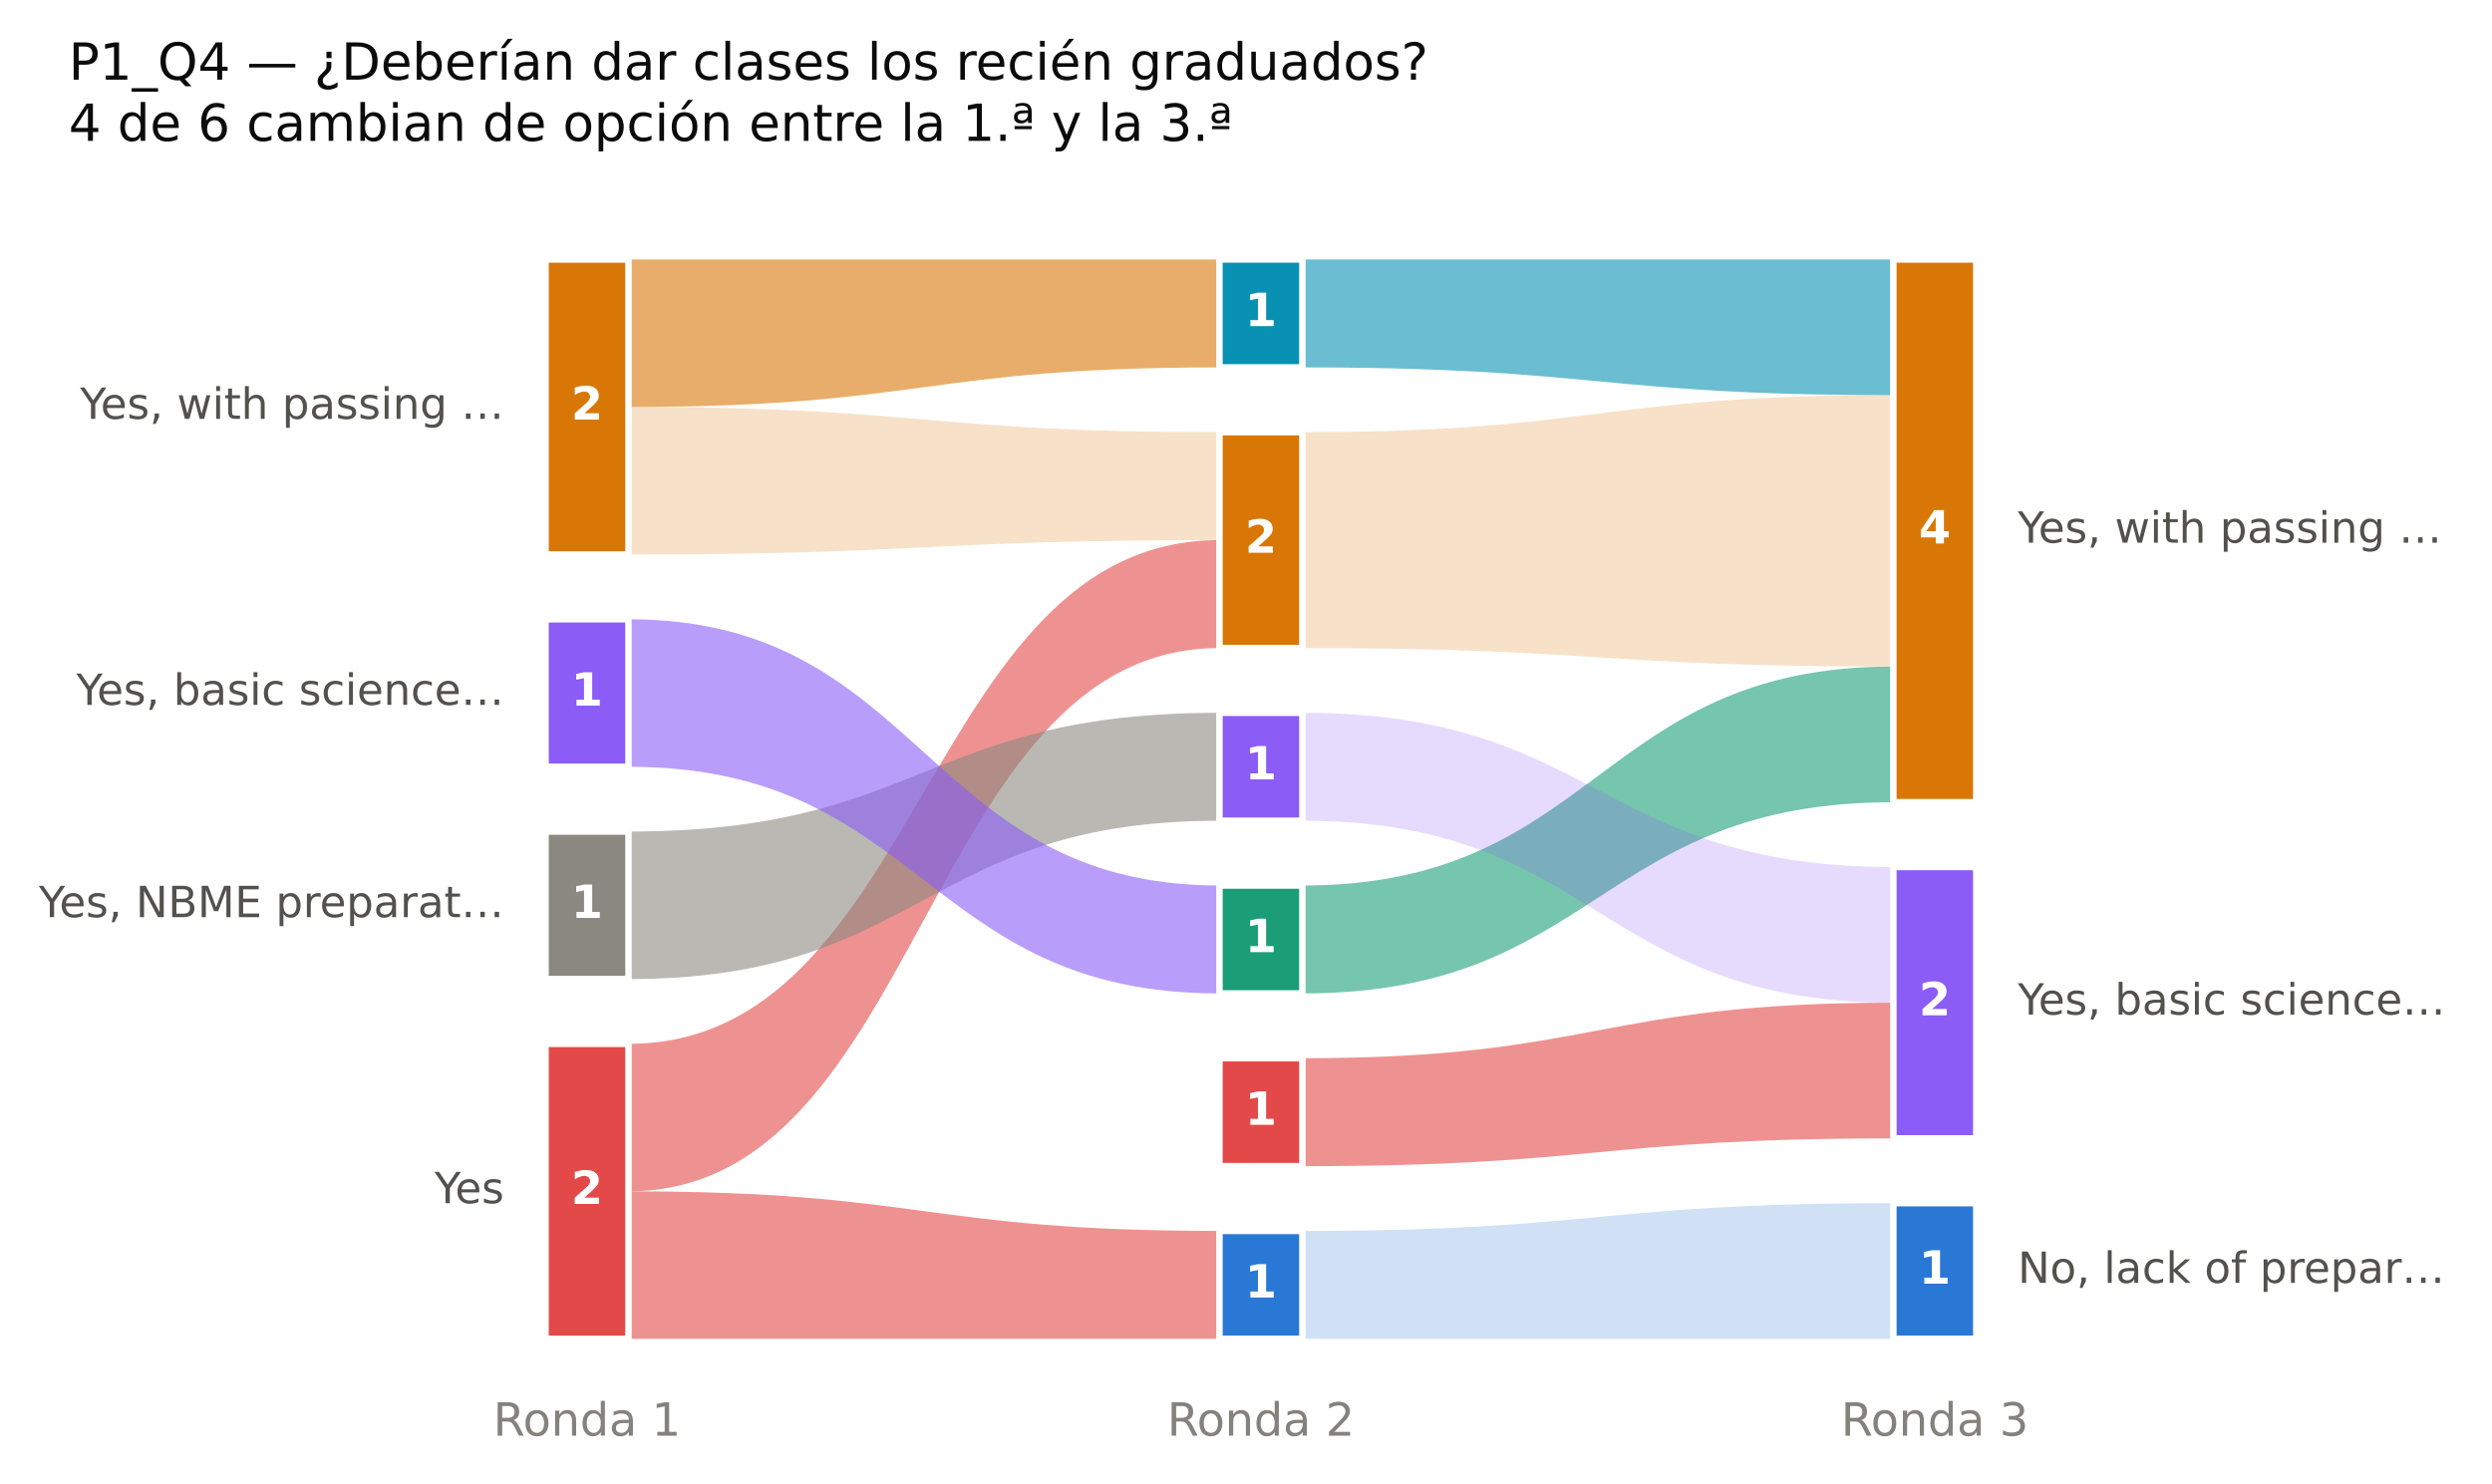
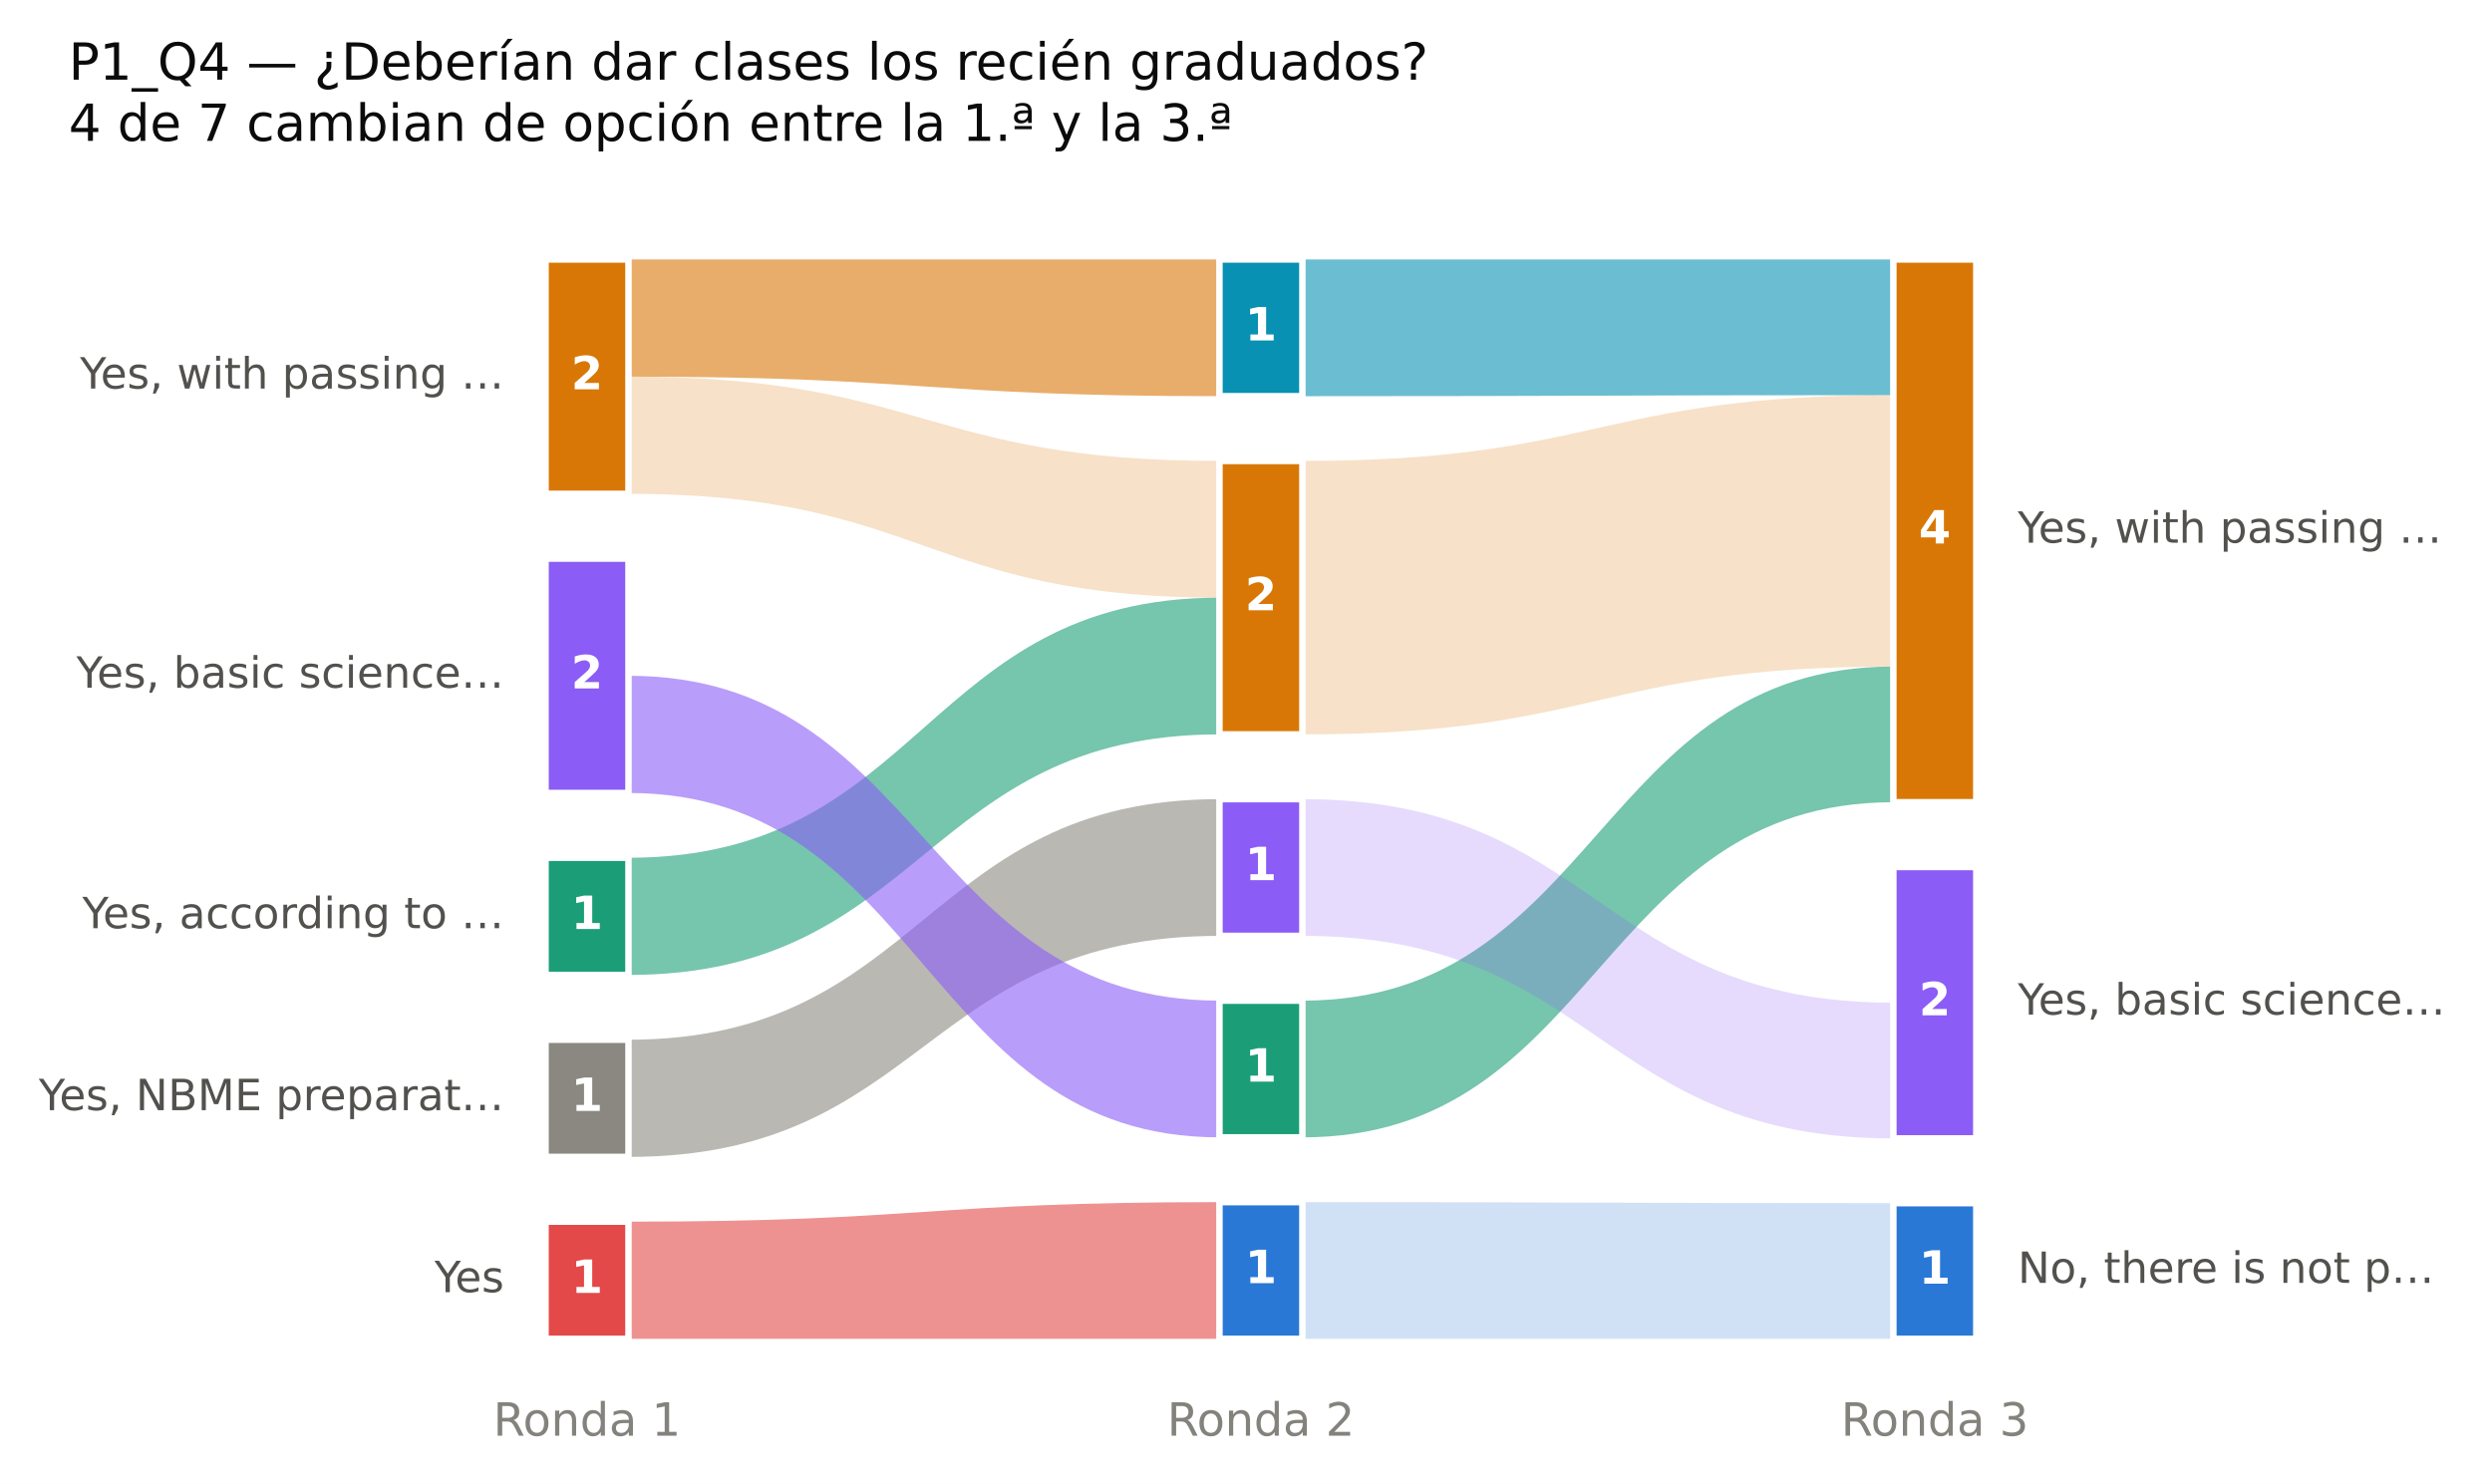
<svg xmlns="http://www.w3.org/2000/svg" width="462.717pt" height="275.583pt" viewBox="0 0 462.717 275.583" version="1.1">
  <defs>
    <style type="text/css">*{stroke-linejoin: round; stroke-linecap: butt}</style>
  </defs>
  <g id="figure_1">
    <g id="patch_1">
      <path d="M -0 275.583  L 462.717 275.583  L 462.717 0  L -0 0  z " style="fill: #ffffff" />
    </g>
    <g id="axes_1">
      <g id="patch_2">
        <path d="M 12.739 256.657  L 455.517 256.657  L 455.517 36.157  L 12.739 36.157  z " style="fill: #ffffff" />
      </g>
      <g id="patch_3">
-         <path d="M 116.695 248.638  C 171.561 248.638 171.561 248.638 226.427 248.638  L 226.427 228.593  C 171.561 228.593 171.561 221.243 116.695 221.243  z " clip-path="url(#pcd9b5cde28)" style="fill: #e34948; opacity: 0.6" />
+         <path d="M 116.695 248.638  C 171.561 248.638 171.561 248.638 226.427 248.638  L 226.427 223.248  C 171.561 223.248 171.561 226.875 116.695 226.875  z " clip-path="url(#p6659bdbb41)" style="fill: #e34948; opacity: 0.6" />
      </g>
      <g id="patch_4">
-         <path d="M 116.695 221.243  C 171.561 221.243 171.561 120.348 226.427 120.348  L 226.427 100.302  C 171.561 100.302 171.561 193.848 116.695 193.848  z " clip-path="url(#pcd9b5cde28)" style="fill: #e34948; opacity: 0.6" />
+         <path d="M 116.695 214.848  C 171.561 214.848 171.561 173.802 226.427 173.802  L 226.427 148.411  C 171.561 148.411 171.561 193.084 116.695 193.084  z " clip-path="url(#p6659bdbb41)" style="fill: #8a8880; opacity: 0.6" />
      </g>
      <g id="patch_5">
-         <path d="M 116.695 181.82  C 171.561 181.82 171.561 152.42 226.427 152.42  L 226.427 132.375  C 171.561 132.375 171.561 154.425 116.695 154.425  z " clip-path="url(#pcd9b5cde28)" style="fill: #8a8880; opacity: 0.6" />
+         <path d="M 116.695 181.057  C 171.561 181.057 171.561 136.384 226.427 136.384  L 226.427 110.993  C 171.561 110.993 171.561 159.293 116.695 159.293  z " clip-path="url(#p6659bdbb41)" style="fill: #1b9e77; opacity: 0.6" />
      </g>
      <g id="patch_6">
-         <path d="M 116.695 142.398  C 171.561 142.398 171.561 184.493 226.427 184.493  L 226.427 164.448  C 171.561 164.448 171.561 115.002 116.695 115.002  z " clip-path="url(#pcd9b5cde28)" style="fill: #8b5cf6; opacity: 0.6" />
+         <path d="M 116.695 147.266  C 171.561 147.266 171.561 211.22 226.427 211.22  L 226.427 185.829  C 171.561 185.829 171.561 125.502 116.695 125.502  z " clip-path="url(#p6659bdbb41)" style="fill: #8b5cf6; opacity: 0.6" />
      </g>
      <g id="patch_7">
-         <path d="M 116.695 102.975  C 171.561 102.975 171.561 100.302 226.427 100.302  L 226.427 80.257  C 171.561 80.257 171.561 75.579 116.695 75.579  z " clip-path="url(#pcd9b5cde28)" style="fill: #d97706; opacity: 0.22" />
+         <path d="M 116.695 91.711  C 171.561 91.711 171.561 110.993 226.427 110.993  L 226.427 85.602  C 171.561 85.602 171.561 69.948 116.695 69.948  z " clip-path="url(#p6659bdbb41)" style="fill: #d97706; opacity: 0.22" />
      </g>
      <g id="patch_8">
-         <path d="M 116.695 75.579  C 171.561 75.579 171.561 68.229 226.427 68.229  L 226.427 48.184  C 171.561 48.184 171.561 48.184 116.695 48.184  z " clip-path="url(#pcd9b5cde28)" style="fill: #d97706; opacity: 0.6" />
+         <path d="M 116.695 69.948  C 171.561 69.948 171.561 73.575 226.427 73.575  L 226.427 48.184  C 171.561 48.184 171.561 48.184 116.695 48.184  z " clip-path="url(#p6659bdbb41)" style="fill: #d97706; opacity: 0.6" />
      </g>
      <g id="patch_9">
-         <path d="M 241.828 248.638  C 296.694 248.638 296.694 248.638 351.56 248.638  L 351.56 223.438  C 296.694 223.438 296.694 228.593 241.828 228.593  z " clip-path="url(#pcd9b5cde28)" style="fill: #2a78d6; opacity: 0.22" />
+         <path d="M 241.828 248.638  C 296.694 248.638 296.694 248.638 351.56 248.638  L 351.56 223.438  C 296.694 223.438 296.694 223.248 241.828 223.248  z " clip-path="url(#p6659bdbb41)" style="fill: #2a78d6; opacity: 0.22" />
      </g>
      <g id="patch_10">
-         <path d="M 241.828 216.566  C 296.694 216.566 296.694 211.411 351.56 211.411  L 351.56 186.211  C 296.694 186.211 296.694 196.52 241.828 196.52  z " clip-path="url(#pcd9b5cde28)" style="fill: #e34948; opacity: 0.6" />
+         <path d="M 241.828 211.22  C 296.694 211.22 296.694 148.984 351.56 148.984  L 351.56 123.784  C 296.694 123.784 296.694 185.829 241.828 185.829  z " clip-path="url(#p6659bdbb41)" style="fill: #1b9e77; opacity: 0.6" />
      </g>
      <g id="patch_11">
-         <path d="M 241.828 184.493  C 296.694 184.493 296.694 148.984 351.56 148.984  L 351.56 123.784  C 296.694 123.784 296.694 164.448 241.828 164.448  z " clip-path="url(#pcd9b5cde28)" style="fill: #1b9e77; opacity: 0.6" />
+         <path d="M 241.828 173.802  C 296.694 173.802 296.694 211.411 351.56 211.411  L 351.56 186.211  C 296.694 186.211 296.694 148.411 241.828 148.411  z " clip-path="url(#p6659bdbb41)" style="fill: #8b5cf6; opacity: 0.22" />
      </g>
      <g id="patch_12">
-         <path d="M 241.828 152.42  C 296.694 152.42 296.694 186.211 351.56 186.211  L 351.56 161.011  C 296.694 161.011 296.694 132.375 241.828 132.375  z " clip-path="url(#pcd9b5cde28)" style="fill: #8b5cf6; opacity: 0.22" />
+         <path d="M 241.828 136.384  C 296.694 136.384 296.694 123.784 351.56 123.784  L 351.56 73.384  C 296.694 73.384 296.694 85.602 241.828 85.602  z " clip-path="url(#p6659bdbb41)" style="fill: #d97706; opacity: 0.22" />
      </g>
      <g id="patch_13">
-         <path d="M 241.828 120.348  C 296.694 120.348 296.694 123.784 351.56 123.784  L 351.56 73.384  C 296.694 73.384 296.694 80.257 241.828 80.257  z " clip-path="url(#pcd9b5cde28)" style="fill: #d97706; opacity: 0.22" />
-       </g>
-       <g id="patch_14">
-         <path d="M 241.828 68.229  C 296.694 68.229 296.694 73.384 351.56 73.384  L 351.56 48.184  C 296.694 48.184 296.694 48.184 241.828 48.184  z " clip-path="url(#pcd9b5cde28)" style="fill: #0891b2; opacity: 0.6" />
+         <path d="M 241.828 73.575  C 296.694 73.575 296.694 73.384 351.56 73.384  L 351.56 48.184  C 296.694 48.184 296.694 48.184 241.828 48.184  z " clip-path="url(#p6659bdbb41)" style="fill: #0891b2; opacity: 0.6" />
      </g>
      <g id="matplotlib.axis_1">
        <g id="xtick_1">
          <g id="line2d_1" />
          <g id="text_1">
            <text style="font-size: 8.5px; font-family: 'DejaVu Sans', 'Helvetica', 'Arial', sans-serif; text-anchor: middle; fill: #84827c" x="108.995" y="266.615" transform="rotate(-0 108.9947 266.6153)">Ronda 1</text>
          </g>
        </g>
        <g id="xtick_2">
          <g id="line2d_2" />
          <g id="text_2">
            <text style="font-size: 8.5px; font-family: 'DejaVu Sans', 'Helvetica', 'Arial', sans-serif; text-anchor: middle; fill: #84827c" x="234.128" y="266.615" transform="rotate(-0 234.1277 266.6153)">Ronda 2</text>
          </g>
        </g>
        <g id="xtick_3">
          <g id="line2d_3" />
          <g id="text_3">
            <text style="font-size: 8.5px; font-family: 'DejaVu Sans', 'Helvetica', 'Arial', sans-serif; text-anchor: middle; fill: #84827c" x="359.261" y="266.615" transform="rotate(-0 359.2606 266.6153)">Ronda 3</text>
          </g>
        </g>
      </g>
      <g id="matplotlib.axis_2" />
+       <g id="patch_14">
+         <path d="M 101.294 248.638  L 116.695 248.638  L 116.695 226.875  L 101.294 226.875  z " clip-path="url(#p6659bdbb41)" style="fill: #e34948; stroke: #ffffff; stroke-width: 1.2; stroke-linejoin: miter" />
+       </g>
      <g id="patch_15">
-         <path d="M 101.294 248.638  L 116.695 248.638  L 116.695 193.848  L 101.294 193.848  z " clip-path="url(#pcd9b5cde28)" style="fill: #e34948; stroke: #ffffff; stroke-width: 1.2; stroke-linejoin: miter" />
+         <path d="M 101.294 214.848  L 116.695 214.848  L 116.695 193.084  L 101.294 193.084  z " clip-path="url(#p6659bdbb41)" style="fill: #8a8880; stroke: #ffffff; stroke-width: 1.2; stroke-linejoin: miter" />
      </g>
      <g id="patch_16">
-         <path d="M 101.294 181.82  L 116.695 181.82  L 116.695 154.425  L 101.294 154.425  z " clip-path="url(#pcd9b5cde28)" style="fill: #8a8880; stroke: #ffffff; stroke-width: 1.2; stroke-linejoin: miter" />
+         <path d="M 101.294 181.057  L 116.695 181.057  L 116.695 159.293  L 101.294 159.293  z " clip-path="url(#p6659bdbb41)" style="fill: #1b9e77; stroke: #ffffff; stroke-width: 1.2; stroke-linejoin: miter" />
      </g>
      <g id="patch_17">
-         <path d="M 101.294 142.398  L 116.695 142.398  L 116.695 115.002  L 101.294 115.002  z " clip-path="url(#pcd9b5cde28)" style="fill: #8b5cf6; stroke: #ffffff; stroke-width: 1.2; stroke-linejoin: miter" />
+         <path d="M 101.294 147.266  L 116.695 147.266  L 116.695 103.738  L 101.294 103.738  z " clip-path="url(#p6659bdbb41)" style="fill: #8b5cf6; stroke: #ffffff; stroke-width: 1.2; stroke-linejoin: miter" />
      </g>
      <g id="patch_18">
-         <path d="M 101.294 102.975  L 116.695 102.975  L 116.695 48.184  L 101.294 48.184  z " clip-path="url(#pcd9b5cde28)" style="fill: #d97706; stroke: #ffffff; stroke-width: 1.2; stroke-linejoin: miter" />
+         <path d="M 101.294 91.711  L 116.695 91.711  L 116.695 48.184  L 101.294 48.184  z " clip-path="url(#p6659bdbb41)" style="fill: #d97706; stroke: #ffffff; stroke-width: 1.2; stroke-linejoin: miter" />
      </g>
      <g id="patch_19">
-         <path d="M 226.427 248.638  L 241.828 248.638  L 241.828 228.593  L 226.427 228.593  z " clip-path="url(#pcd9b5cde28)" style="fill: #2a78d6; stroke: #ffffff; stroke-width: 1.2; stroke-linejoin: miter" />
+         <path d="M 226.427 248.638  L 241.828 248.638  L 241.828 223.248  L 226.427 223.248  z " clip-path="url(#p6659bdbb41)" style="fill: #2a78d6; stroke: #ffffff; stroke-width: 1.2; stroke-linejoin: miter" />
      </g>
      <g id="patch_20">
-         <path d="M 226.427 216.566  L 241.828 216.566  L 241.828 196.52  L 226.427 196.52  z " clip-path="url(#pcd9b5cde28)" style="fill: #e34948; stroke: #ffffff; stroke-width: 1.2; stroke-linejoin: miter" />
+         <path d="M 226.427 211.22  L 241.828 211.22  L 241.828 185.829  L 226.427 185.829  z " clip-path="url(#p6659bdbb41)" style="fill: #1b9e77; stroke: #ffffff; stroke-width: 1.2; stroke-linejoin: miter" />
      </g>
      <g id="patch_21">
-         <path d="M 226.427 184.493  L 241.828 184.493  L 241.828 164.448  L 226.427 164.448  z " clip-path="url(#pcd9b5cde28)" style="fill: #1b9e77; stroke: #ffffff; stroke-width: 1.2; stroke-linejoin: miter" />
+         <path d="M 226.427 173.802  L 241.828 173.802  L 241.828 148.411  L 226.427 148.411  z " clip-path="url(#p6659bdbb41)" style="fill: #8b5cf6; stroke: #ffffff; stroke-width: 1.2; stroke-linejoin: miter" />
      </g>
      <g id="patch_22">
-         <path d="M 226.427 152.42  L 241.828 152.42  L 241.828 132.375  L 226.427 132.375  z " clip-path="url(#pcd9b5cde28)" style="fill: #8b5cf6; stroke: #ffffff; stroke-width: 1.2; stroke-linejoin: miter" />
+         <path d="M 226.427 136.384  L 241.828 136.384  L 241.828 85.602  L 226.427 85.602  z " clip-path="url(#p6659bdbb41)" style="fill: #d97706; stroke: #ffffff; stroke-width: 1.2; stroke-linejoin: miter" />
      </g>
      <g id="patch_23">
-         <path d="M 226.427 120.348  L 241.828 120.348  L 241.828 80.257  L 226.427 80.257  z " clip-path="url(#pcd9b5cde28)" style="fill: #d97706; stroke: #ffffff; stroke-width: 1.2; stroke-linejoin: miter" />
+         <path d="M 226.427 73.575  L 241.828 73.575  L 241.828 48.184  L 226.427 48.184  z " clip-path="url(#p6659bdbb41)" style="fill: #0891b2; stroke: #ffffff; stroke-width: 1.2; stroke-linejoin: miter" />
      </g>
      <g id="patch_24">
-         <path d="M 226.427 68.229  L 241.828 68.229  L 241.828 48.184  L 226.427 48.184  z " clip-path="url(#pcd9b5cde28)" style="fill: #0891b2; stroke: #ffffff; stroke-width: 1.2; stroke-linejoin: miter" />
+         <path d="M 351.56 248.638  L 366.961 248.638  L 366.961 223.438  L 351.56 223.438  z " clip-path="url(#p6659bdbb41)" style="fill: #2a78d6; stroke: #ffffff; stroke-width: 1.2; stroke-linejoin: miter" />
      </g>
      <g id="patch_25">
-         <path d="M 351.56 248.638  L 366.961 248.638  L 366.961 223.438  L 351.56 223.438  z " clip-path="url(#pcd9b5cde28)" style="fill: #2a78d6; stroke: #ffffff; stroke-width: 1.2; stroke-linejoin: miter" />
+         <path d="M 351.56 211.411  L 366.961 211.411  L 366.961 161.011  L 351.56 161.011  z " clip-path="url(#p6659bdbb41)" style="fill: #8b5cf6; stroke: #ffffff; stroke-width: 1.2; stroke-linejoin: miter" />
      </g>
      <g id="patch_26">
-         <path d="M 351.56 211.411  L 366.961 211.411  L 366.961 161.011  L 351.56 161.011  z " clip-path="url(#pcd9b5cde28)" style="fill: #8b5cf6; stroke: #ffffff; stroke-width: 1.2; stroke-linejoin: miter" />
-       </g>
-       <g id="patch_27">
-         <path d="M 351.56 148.984  L 366.961 148.984  L 366.961 48.184  L 351.56 48.184  z " clip-path="url(#pcd9b5cde28)" style="fill: #d97706; stroke: #ffffff; stroke-width: 1.2; stroke-linejoin: miter" />
+         <path d="M 351.56 148.984  L 366.961 148.984  L 366.961 48.184  L 351.56 48.184  z " clip-path="url(#p6659bdbb41)" style="fill: #d97706; stroke: #ffffff; stroke-width: 1.2; stroke-linejoin: miter" />
      </g>
      <g id="text_4">
        <text style="font-size: 9.5px; font-family: 'DejaVu Sans', 'Helvetica', 'Arial', sans-serif; fill: #0b0b0b" transform="translate(12.73862 14.79852)">P1_Q4 — ¿Deberían dar clases los recién graduados?</text>
-         <text style="font-size: 9.5px; font-family: 'DejaVu Sans', 'Helvetica', 'Arial', sans-serif; fill: #0b0b0b" transform="translate(12.73862 26.15666)">4 de 6 cambian de opción entre la 1.ª y la 3.ª</text>
+         <text style="font-size: 9.5px; font-family: 'DejaVu Sans', 'Helvetica', 'Arial', sans-serif; fill: #0b0b0b" transform="translate(12.73862 26.15666)">4 de 7 cambian de opción entre la 1.ª y la 3.ª</text>
      </g>
      <g id="text_5">
-         <text style="font-weight: 700; font-size: 8.5px; font-family: 'DejaVu Sans', 'Helvetica', 'Arial', sans-serif; text-anchor: middle; fill: #ffffff" x="108.995" y="223.588" transform="rotate(-0 108.9947 223.5885)">2</text>
+         <text style="font-weight: 700; font-size: 8.5px; font-family: 'DejaVu Sans', 'Helvetica', 'Arial', sans-serif; text-anchor: middle; fill: #ffffff" x="108.995" y="240.102" transform="rotate(-0 108.9947 240.1021)">1</text>
      </g>
      <g id="text_6">
-         <text style="font-size: 8px; font-family: 'DejaVu Sans', 'Helvetica', 'Arial', sans-serif; text-anchor: end; fill: #52514e" x="93.594" y="223.451" transform="rotate(-0 93.59375 223.4505)">Yes</text>
+         <text style="font-size: 8px; font-family: 'DejaVu Sans', 'Helvetica', 'Arial', sans-serif; text-anchor: end; fill: #52514e" x="93.594" y="239.964" transform="rotate(-0 93.59375 239.9642)">Yes</text>
      </g>
      <g id="text_7">
-         <text style="font-weight: 700; font-size: 8.5px; font-family: 'DejaVu Sans', 'Helvetica', 'Arial', sans-serif; text-anchor: middle; fill: #ffffff" x="108.995" y="170.468" transform="rotate(-0 108.9947 170.468)">1</text>
+         <text style="font-weight: 700; font-size: 8.5px; font-family: 'DejaVu Sans', 'Helvetica', 'Arial', sans-serif; text-anchor: middle; fill: #ffffff" x="108.995" y="206.311" transform="rotate(-0 108.9947 206.3112)">1</text>
      </g>
      <g id="text_8">
-         <text style="font-size: 8px; font-family: 'DejaVu Sans', 'Helvetica', 'Arial', sans-serif; text-anchor: end; fill: #52514e" x="93.594" y="170.33" transform="rotate(-0 93.59375 170.3301)">Yes, NBME preparat…</text>
+         <text style="font-size: 8px; font-family: 'DejaVu Sans', 'Helvetica', 'Arial', sans-serif; text-anchor: end; fill: #52514e" x="93.594" y="206.173" transform="rotate(-0 93.59375 206.1732)">Yes, NBME preparat…</text>
      </g>
      <g id="text_9">
-         <text style="font-weight: 700; font-size: 8.5px; font-family: 'DejaVu Sans', 'Helvetica', 'Arial', sans-serif; text-anchor: middle; fill: #ffffff" x="108.995" y="131.045" transform="rotate(-0 108.9947 131.0453)">1</text>
+         <text style="font-weight: 700; font-size: 8.5px; font-family: 'DejaVu Sans', 'Helvetica', 'Arial', sans-serif; text-anchor: middle; fill: #ffffff" x="108.995" y="172.52" transform="rotate(-0 108.9947 172.5203)">1</text>
      </g>
      <g id="text_10">
-         <text style="font-size: 8px; font-family: 'DejaVu Sans', 'Helvetica', 'Arial', sans-serif; text-anchor: end; fill: #52514e" x="93.594" y="130.907" transform="rotate(-0 93.59375 130.9073)">Yes, basic science…</text>
+         <text style="font-size: 8px; font-family: 'DejaVu Sans', 'Helvetica', 'Arial', sans-serif; text-anchor: end; fill: #52514e" x="93.594" y="172.382" transform="rotate(-0 93.59375 172.3823)">Yes, according to …</text>
      </g>
      <g id="text_11">
-         <text style="font-weight: 700; font-size: 8.5px; font-family: 'DejaVu Sans', 'Helvetica', 'Arial', sans-serif; text-anchor: middle; fill: #ffffff" x="108.995" y="77.925" transform="rotate(-0 108.9947 77.92485)">2</text>
+         <text style="font-weight: 700; font-size: 8.5px; font-family: 'DejaVu Sans', 'Helvetica', 'Arial', sans-serif; text-anchor: middle; fill: #ffffff" x="108.995" y="127.848" transform="rotate(-0 108.9947 127.8476)">2</text>
      </g>
      <g id="text_12">
-         <text style="font-size: 8px; font-family: 'DejaVu Sans', 'Helvetica', 'Arial', sans-serif; text-anchor: end; fill: #52514e" x="93.594" y="77.787" transform="rotate(-0 93.59375 77.78688)">Yes, with passing …</text>
+         <text style="font-size: 8px; font-family: 'DejaVu Sans', 'Helvetica', 'Arial', sans-serif; text-anchor: end; fill: #52514e" x="93.594" y="127.71" transform="rotate(-0 93.59375 127.7096)">Yes, basic science…</text>
      </g>
      <g id="text_13">
-         <text style="font-weight: 700; font-size: 8.5px; font-family: 'DejaVu Sans', 'Helvetica', 'Arial', sans-serif; text-anchor: middle; fill: #ffffff" x="234.128" y="240.961" transform="rotate(-0 234.1277 240.9612)">1</text>
+         <text style="font-weight: 700; font-size: 8.5px; font-family: 'DejaVu Sans', 'Helvetica', 'Arial', sans-serif; text-anchor: middle; fill: #ffffff" x="108.995" y="72.293" transform="rotate(-0 108.9947 72.29303)">2</text>
      </g>
      <g id="text_14">
-         <text style="font-weight: 700; font-size: 8.5px; font-family: 'DejaVu Sans', 'Helvetica', 'Arial', sans-serif; text-anchor: middle; fill: #ffffff" x="234.128" y="208.888" transform="rotate(-0 234.1277 208.8885)">1</text>
+         <text style="font-size: 8px; font-family: 'DejaVu Sans', 'Helvetica', 'Arial', sans-serif; text-anchor: end; fill: #52514e" x="93.594" y="72.155" transform="rotate(-0 93.59375 72.15506)">Yes, with passing …</text>
      </g>
      <g id="text_15">
-         <text style="font-weight: 700; font-size: 8.5px; font-family: 'DejaVu Sans', 'Helvetica', 'Arial', sans-serif; text-anchor: middle; fill: #ffffff" x="234.128" y="176.816" transform="rotate(-0 234.1277 176.8158)">1</text>
+         <text style="font-weight: 700; font-size: 8.5px; font-family: 'DejaVu Sans', 'Helvetica', 'Arial', sans-serif; text-anchor: middle; fill: #ffffff" x="234.128" y="238.288" transform="rotate(-0 234.1277 238.2885)">1</text>
      </g>
      <g id="text_16">
-         <text style="font-weight: 700; font-size: 8.5px; font-family: 'DejaVu Sans', 'Helvetica', 'Arial', sans-serif; text-anchor: middle; fill: #ffffff" x="234.128" y="144.743" transform="rotate(-0 234.1277 144.743)">1</text>
+         <text style="font-weight: 700; font-size: 8.5px; font-family: 'DejaVu Sans', 'Helvetica', 'Arial', sans-serif; text-anchor: middle; fill: #ffffff" x="234.128" y="200.87" transform="rotate(-0 234.1277 200.8703)">1</text>
      </g>
      <g id="text_17">
-         <text style="font-weight: 700; font-size: 8.5px; font-family: 'DejaVu Sans', 'Helvetica', 'Arial', sans-serif; text-anchor: middle; fill: #ffffff" x="234.128" y="102.648" transform="rotate(-0 234.1277 102.6476)">2</text>
+         <text style="font-weight: 700; font-size: 8.5px; font-family: 'DejaVu Sans', 'Helvetica', 'Arial', sans-serif; text-anchor: middle; fill: #ffffff" x="234.128" y="163.452" transform="rotate(-0 234.1277 163.4521)">1</text>
      </g>
      <g id="text_18">
-         <text style="font-weight: 700; font-size: 8.5px; font-family: 'DejaVu Sans', 'Helvetica', 'Arial', sans-serif; text-anchor: middle; fill: #ffffff" x="234.128" y="60.552" transform="rotate(-0 234.1277 60.55212)">1</text>
+         <text style="font-weight: 700; font-size: 8.5px; font-family: 'DejaVu Sans', 'Helvetica', 'Arial', sans-serif; text-anchor: middle; fill: #ffffff" x="234.128" y="113.338" transform="rotate(-0 234.1277 113.3385)">2</text>
      </g>
      <g id="text_19">
+         <text style="font-weight: 700; font-size: 8.5px; font-family: 'DejaVu Sans', 'Helvetica', 'Arial', sans-serif; text-anchor: middle; fill: #ffffff" x="234.128" y="63.225" transform="rotate(-0 234.1277 63.22485)">1</text>
+       </g>
+       <g id="text_20">
        <text style="font-weight: 700; font-size: 8.5px; font-family: 'DejaVu Sans', 'Helvetica', 'Arial', sans-serif; text-anchor: middle; fill: #ffffff" x="359.261" y="238.384" transform="rotate(-0 359.2606 238.3839)">1</text>
      </g>
-       <g id="text_20">
-         <text style="font-size: 8px; font-family: 'DejaVu Sans', 'Helvetica', 'Arial', sans-serif; text-anchor: start; fill: #52514e" x="374.662" y="238.246" transform="rotate(-0 374.6616 238.246)">No, lack of prepar…</text>
+       <g id="text_21">
+         <text style="font-size: 8px; font-family: 'DejaVu Sans', 'Helvetica', 'Arial', sans-serif; text-anchor: start; fill: #52514e" x="374.662" y="238.246" transform="rotate(-0 374.6616 238.246)">No, there is not p…</text>
      </g>
-       <g id="text_21">
+       <g id="text_22">
        <text style="font-weight: 700; font-size: 8.5px; font-family: 'DejaVu Sans', 'Helvetica', 'Arial', sans-serif; text-anchor: middle; fill: #ffffff" x="359.261" y="188.557" transform="rotate(-0 359.2606 188.5567)">2</text>
      </g>
-       <g id="text_22">
+       <g id="text_23">
        <text style="font-size: 8px; font-family: 'DejaVu Sans', 'Helvetica', 'Arial', sans-serif; text-anchor: start; fill: #52514e" x="374.662" y="188.419" transform="rotate(-0 374.6616 188.4187)">Yes, basic science…</text>
      </g>
-       <g id="text_23">
+       <g id="text_24">
        <text style="font-weight: 700; font-size: 8.5px; font-family: 'DejaVu Sans', 'Helvetica', 'Arial', sans-serif; text-anchor: middle; fill: #ffffff" x="359.261" y="100.929" transform="rotate(-0 359.2606 100.9294)">4</text>
      </g>
-       <g id="text_24">
+       <g id="text_25">
        <text style="font-size: 8px; font-family: 'DejaVu Sans', 'Helvetica', 'Arial', sans-serif; text-anchor: start; fill: #52514e" x="374.662" y="100.791" transform="rotate(-0 374.6616 100.7914)">Yes, with passing …</text>
      </g>
    </g>
  </g>
  <defs>
-     <clipPath id="pcd9b5cde28">
+     <clipPath id="p6659bdbb41">
      <rect x="12.739" y="36.157" width="442.778" height="220.5" />
    </clipPath>
  </defs>
</svg>
